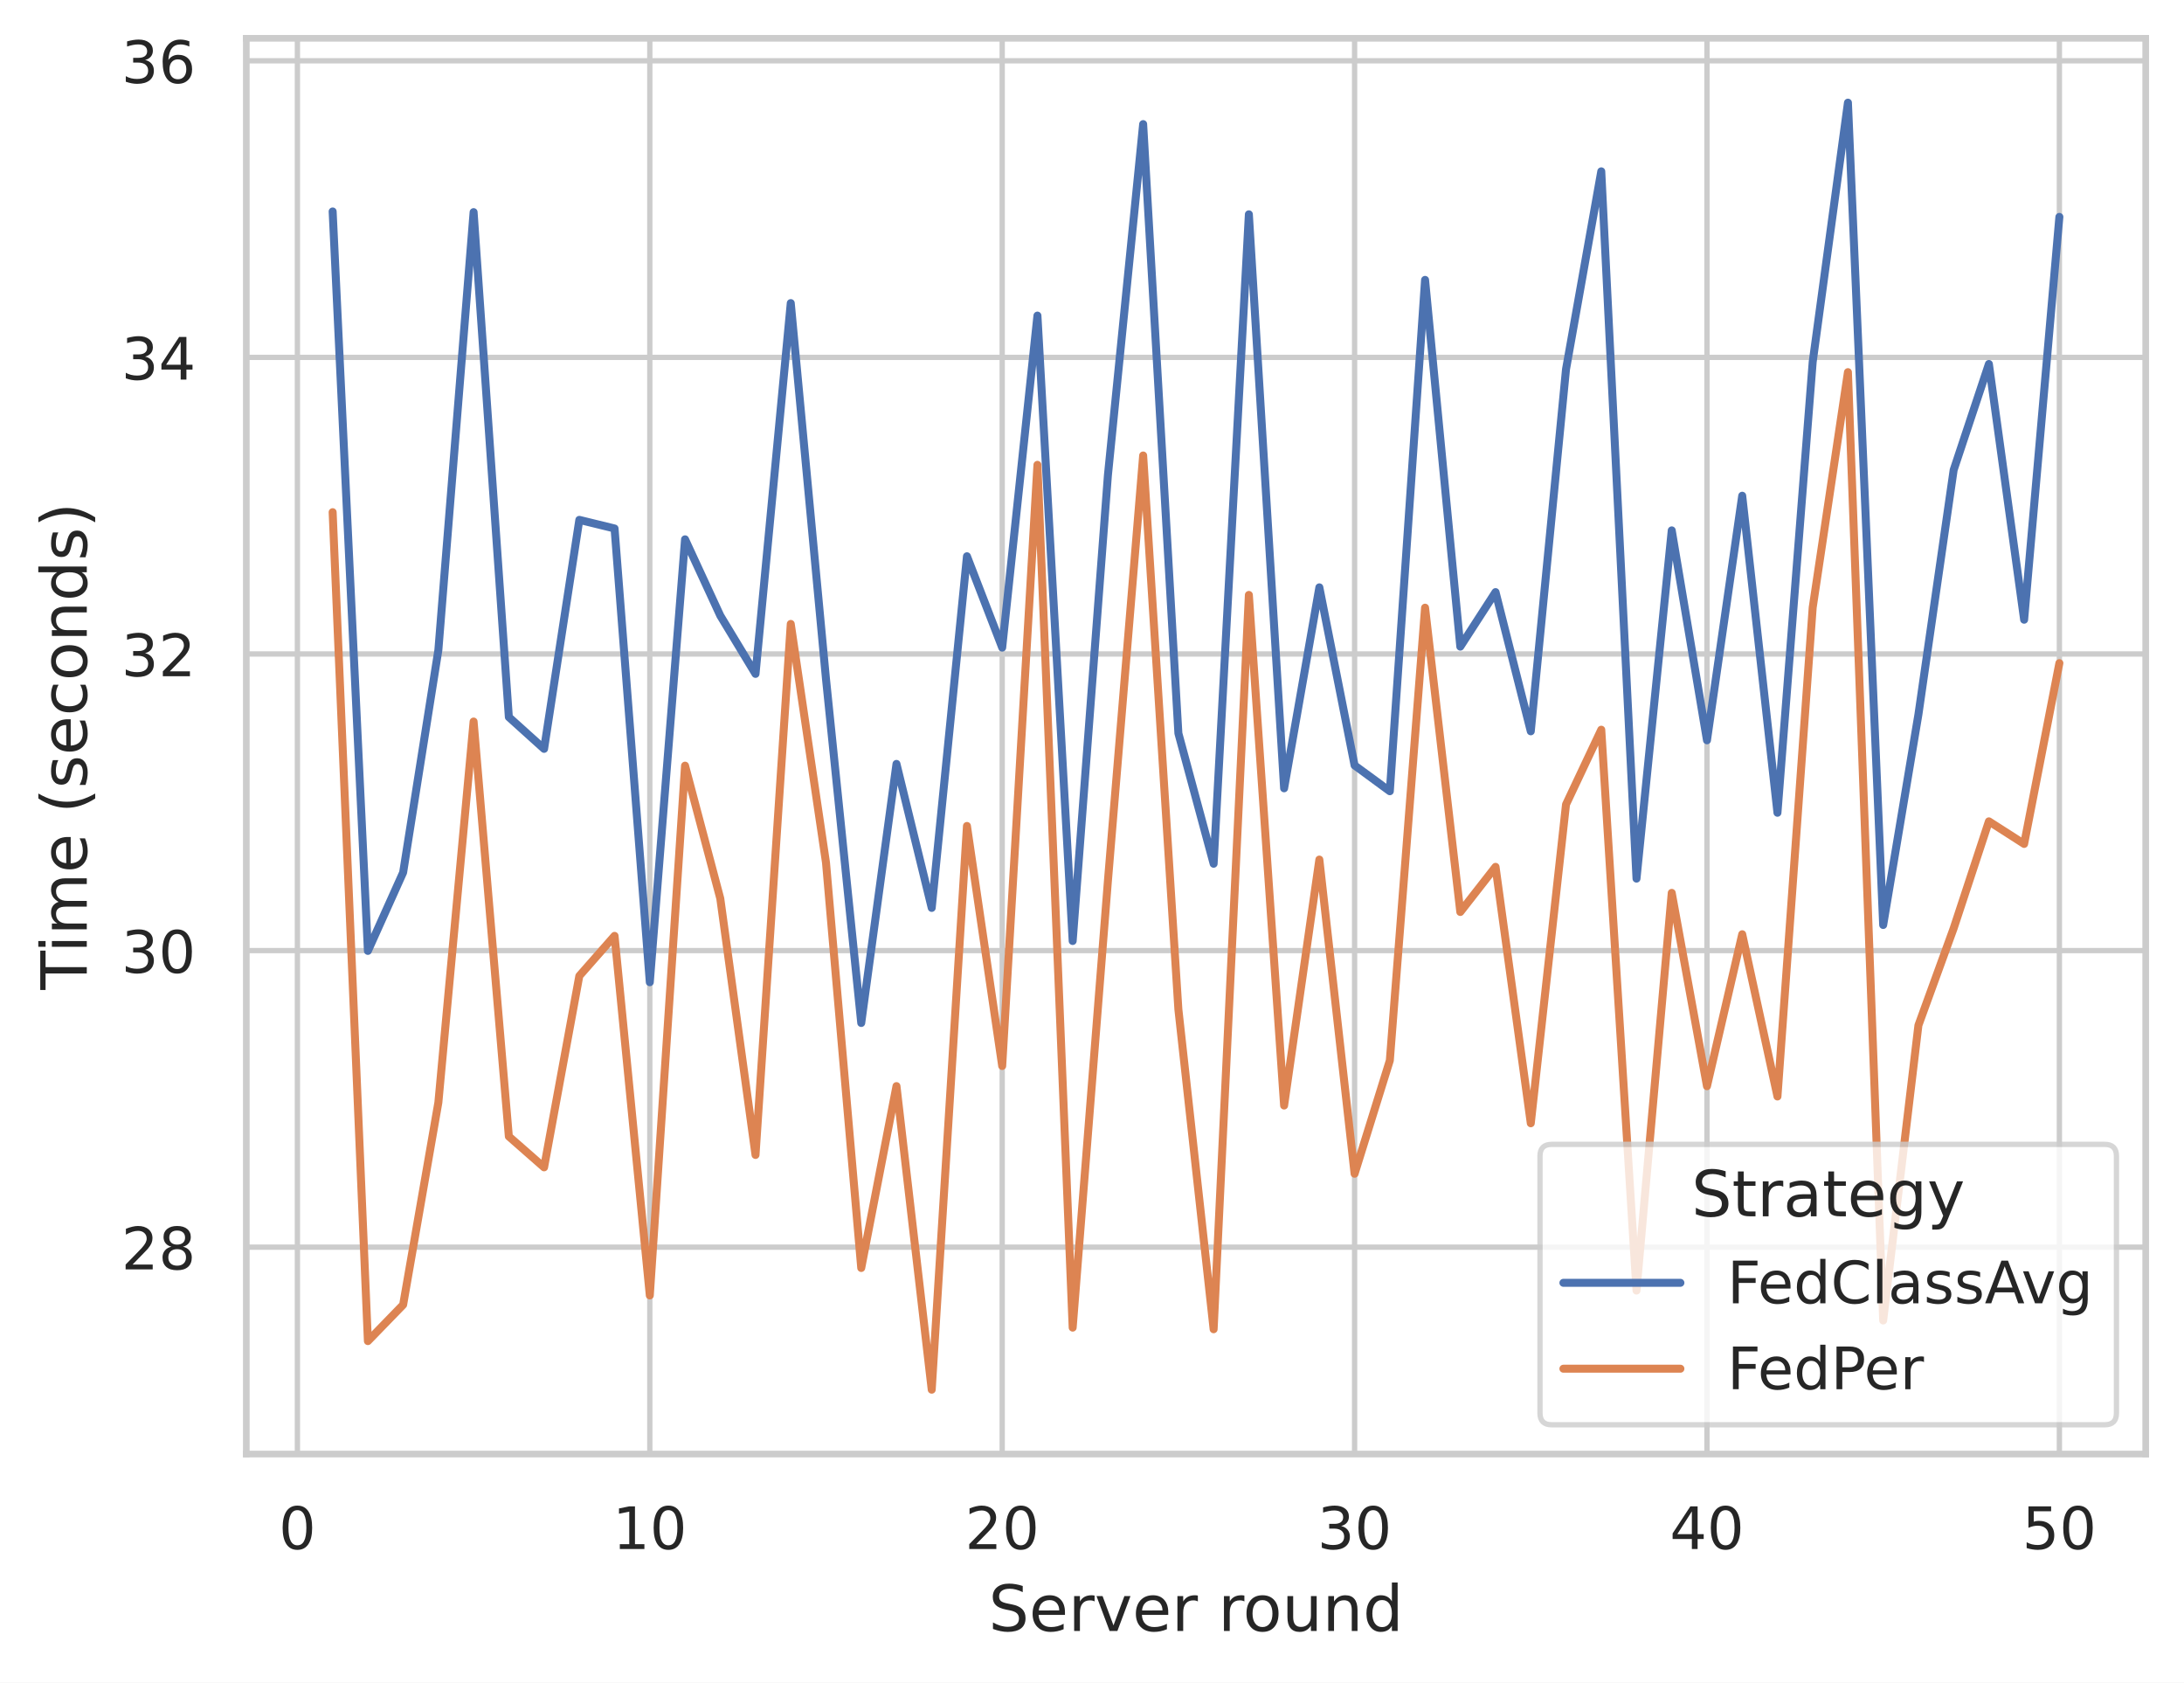
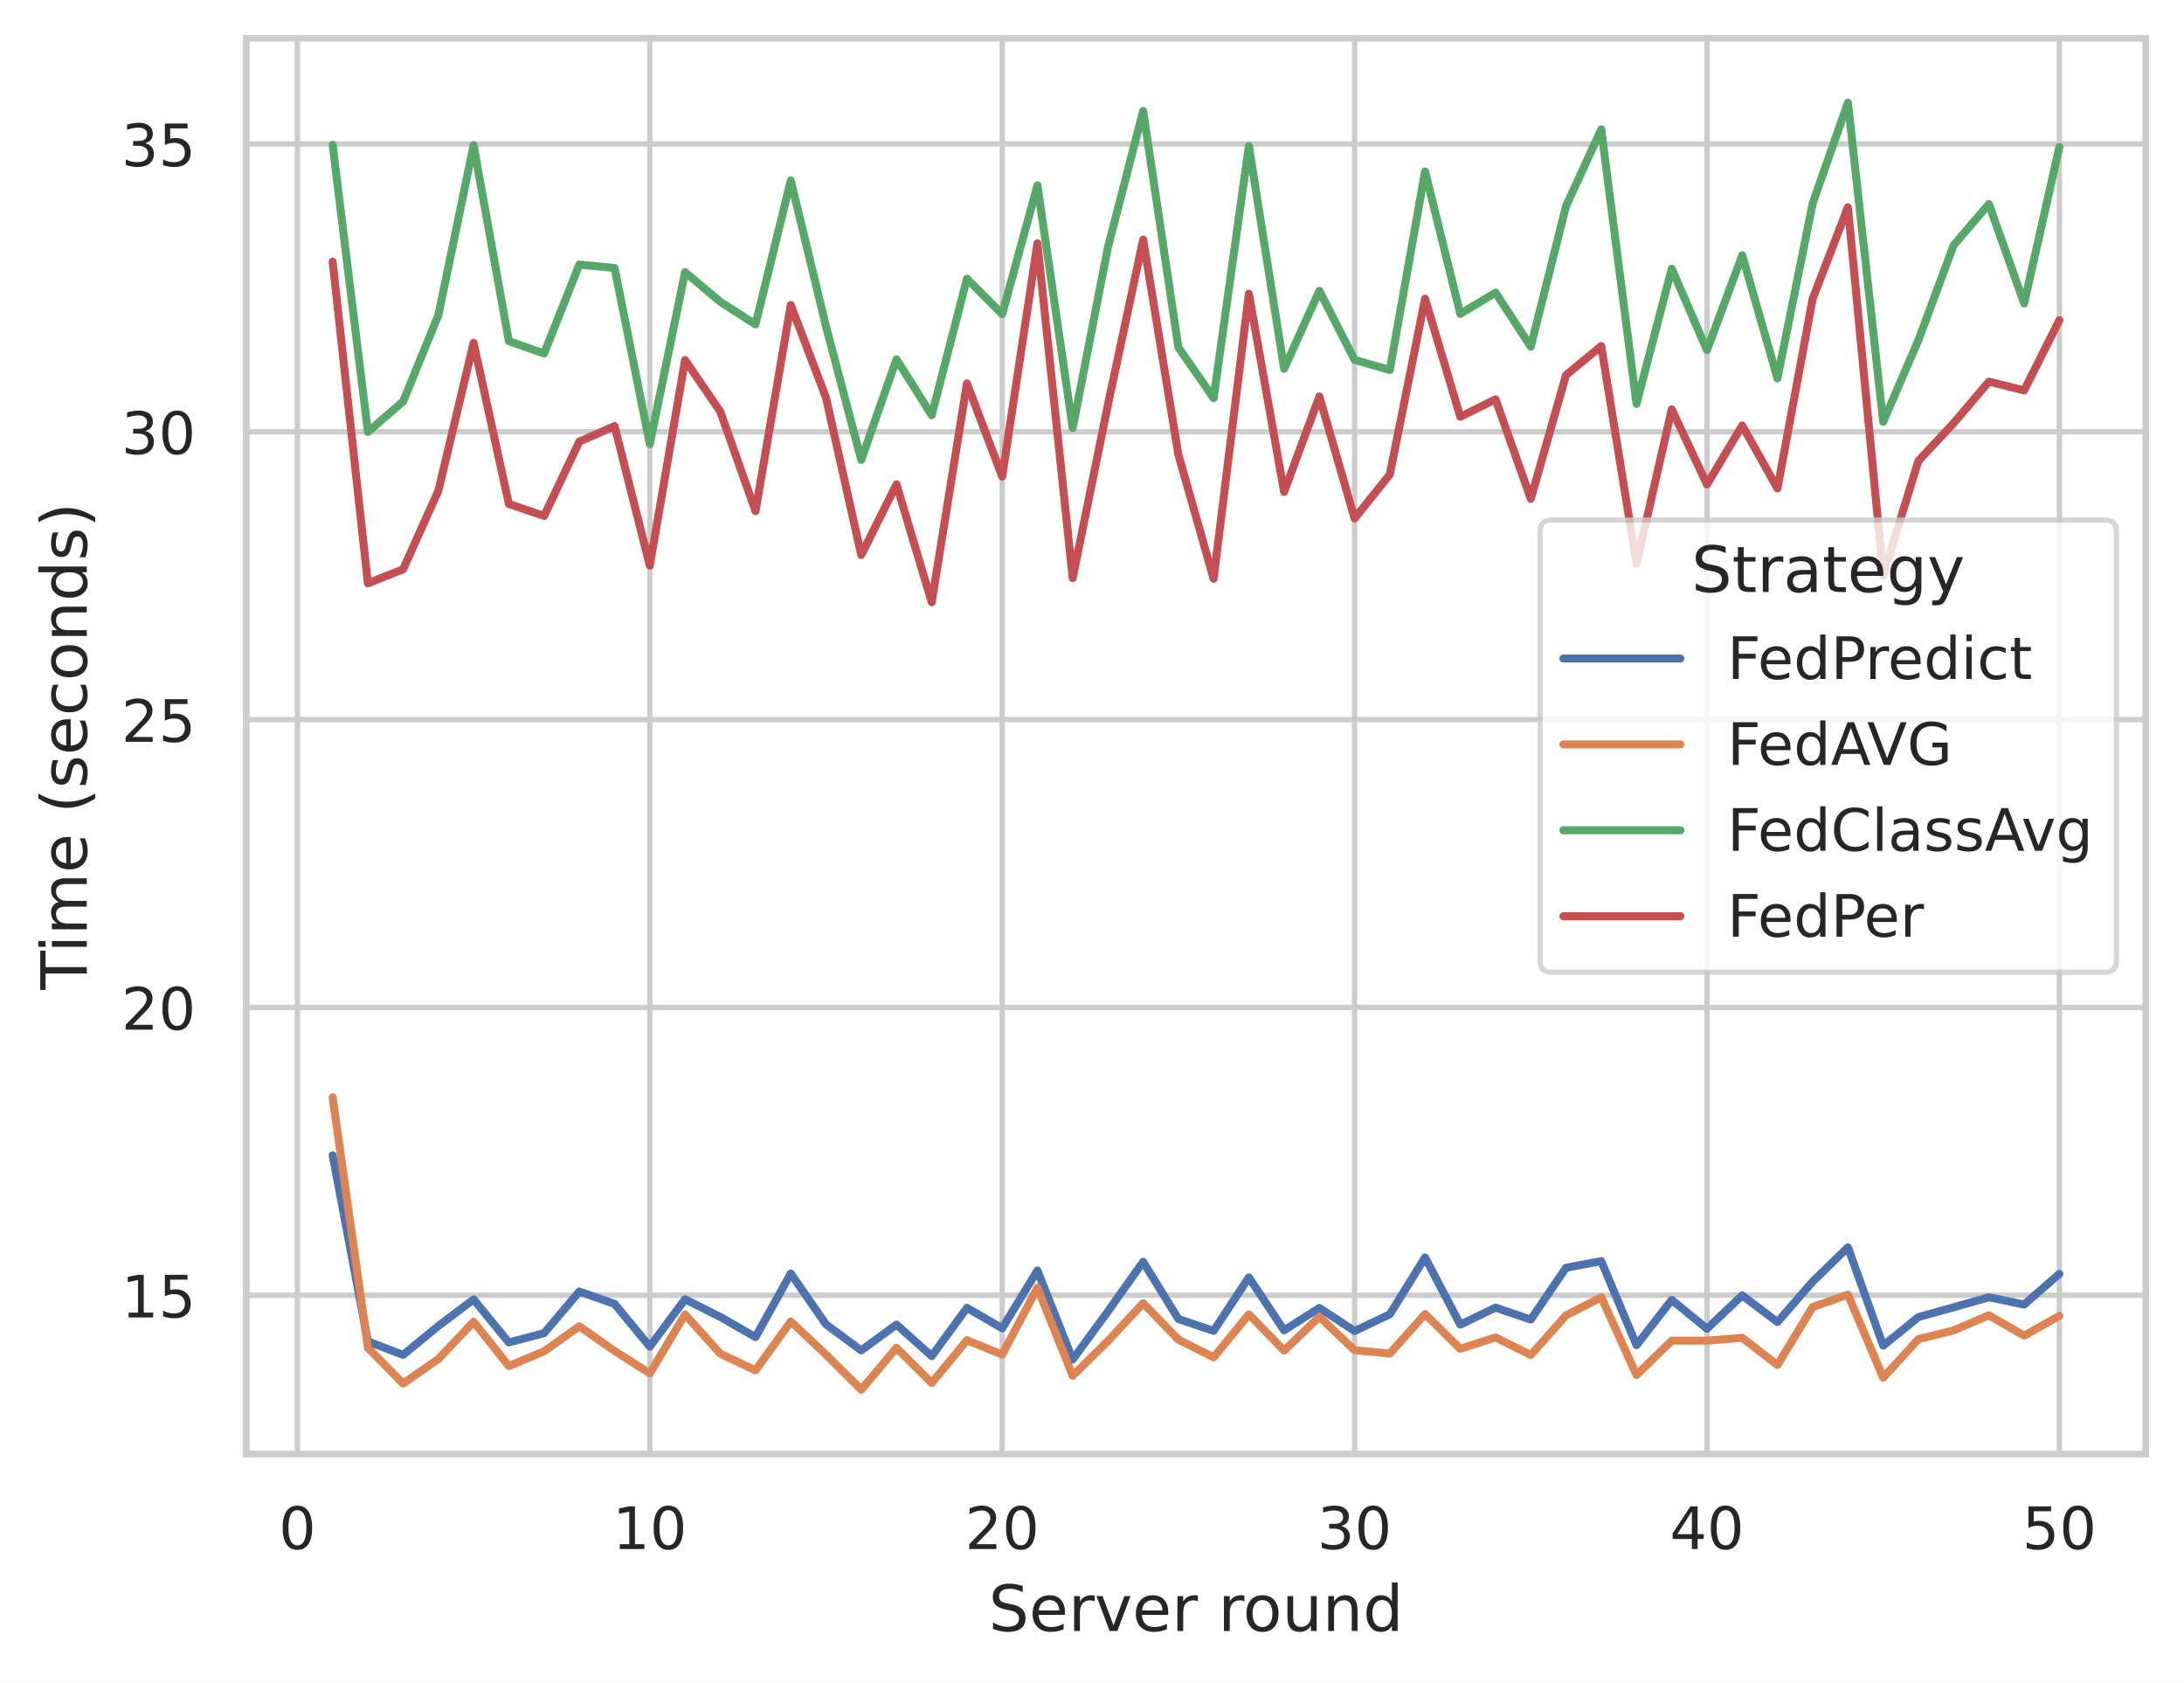
<svg xmlns="http://www.w3.org/2000/svg" xmlns:xlink="http://www.w3.org/1999/xlink" width="410.631pt" height="316.272pt" viewBox="0 0 410.631 316.272" version="1.1">
  <defs>
    <style type="text/css">*{stroke-linejoin: round; stroke-linecap: butt}</style>
  </defs>
  <g id="figure_1">
    <g id="patch_1">
      <path d="M 0 316.272  L 410.631 316.272  L 410.631 0  L 0 0  z " style="fill: #ffffff" />
    </g>
    <g id="axes_1">
      <g id="patch_2">
        <path d="M 46.311 273.312  L 403.431 273.312  L 403.431 7.2  L 46.311 7.2  z " style="fill: #ffffff" />
      </g>
      <g id="matplotlib.axis_1">
        <g id="xtick_1">
          <g id="line2d_1">
-             <path d="M 55.918 273.312  L 55.918 7.2  " clip-path="url(#p0d0c884f26)" style="fill: none; stroke: #cccccc; stroke-linecap: round" />
+             <path d="M 55.918 273.312  L 55.918 7.2  " clip-path="url(#pafe1ed4e66)" style="fill: none; stroke: #cccccc; stroke-linecap: round" />
          </g>
          <g id="text_1">
            <g style="fill: #262626" transform="translate(52.419 291.1703) scale(0.11 -0.11)">
              <defs>
                <path id="DejaVuSans-30" d="M 2034 4250  Q 1547 4250 1301 3770  Q 1056 3291 1056 2328  Q 1056 1369 1301 889  Q 1547 409 2034 409  Q 2525 409 2770 889  Q 3016 1369 3016 2328  Q 3016 3291 2770 3770  Q 2525 4250 2034 4250  z M 2034 4750  Q 2819 4750 3233 4129  Q 3647 3509 3647 2328  Q 3647 1150 3233 529  Q 2819 -91 2034 -91  Q 1250 -91 836 529  Q 422 1150 422 2328  Q 422 3509 836 4129  Q 1250 4750 2034 4750  z " transform="scale(0.015625)" />
              </defs>
              <use xlink:href="#DejaVuSans-30" />
            </g>
          </g>
        </g>
        <g id="xtick_2">
          <g id="line2d_2">
-             <path d="M 122.174 273.312  L 122.174 7.2  " clip-path="url(#p0d0c884f26)" style="fill: none; stroke: #cccccc; stroke-linecap: round" />
+             <path d="M 122.174 273.312  L 122.174 7.2  " clip-path="url(#pafe1ed4e66)" style="fill: none; stroke: #cccccc; stroke-linecap: round" />
          </g>
          <g id="text_2">
            <g style="fill: #262626" transform="translate(115.1757 291.1703) scale(0.11 -0.11)">
              <defs>
                <path id="DejaVuSans-31" d="M 794 531  L 1825 531  L 1825 4091  L 703 3866  L 703 4441  L 1819 4666  L 2450 4666  L 2450 531  L 3481 531  L 3481 0  L 794 0  L 794 531  z " transform="scale(0.015625)" />
              </defs>
              <use xlink:href="#DejaVuSans-31" />
              <use xlink:href="#DejaVuSans-30" x="63.623" />
            </g>
          </g>
        </g>
        <g id="xtick_3">
          <g id="line2d_3">
-             <path d="M 188.43 273.312  L 188.43 7.2  " clip-path="url(#p0d0c884f26)" style="fill: none; stroke: #cccccc; stroke-linecap: round" />
+             <path d="M 188.43 273.312  L 188.43 7.2  " clip-path="url(#pafe1ed4e66)" style="fill: none; stroke: #cccccc; stroke-linecap: round" />
          </g>
          <g id="text_3">
            <g style="fill: #262626" transform="translate(181.4317 291.1703) scale(0.11 -0.11)">
              <defs>
                <path id="DejaVuSans-32" d="M 1228 531  L 3431 531  L 3431 0  L 469 0  L 469 531  Q 828 903 1448 1529  Q 2069 2156 2228 2338  Q 2531 2678 2651 2914  Q 2772 3150 2772 3378  Q 2772 3750 2511 3984  Q 2250 4219 1831 4219  Q 1534 4219 1204 4116  Q 875 4013 500 3803  L 500 4441  Q 881 4594 1212 4672  Q 1544 4750 1819 4750  Q 2544 4750 2975 4387  Q 3406 4025 3406 3419  Q 3406 3131 3298 2873  Q 3191 2616 2906 2266  Q 2828 2175 2409 1742  Q 1991 1309 1228 531  z " transform="scale(0.015625)" />
              </defs>
              <use xlink:href="#DejaVuSans-32" />
              <use xlink:href="#DejaVuSans-30" x="63.623" />
            </g>
          </g>
        </g>
        <g id="xtick_4">
          <g id="line2d_4">
-             <path d="M 254.686 273.312  L 254.686 7.2  " clip-path="url(#p0d0c884f26)" style="fill: none; stroke: #cccccc; stroke-linecap: round" />
+             <path d="M 254.686 273.312  L 254.686 7.2  " clip-path="url(#pafe1ed4e66)" style="fill: none; stroke: #cccccc; stroke-linecap: round" />
          </g>
          <g id="text_4">
            <g style="fill: #262626" transform="translate(247.6877 291.1703) scale(0.11 -0.11)">
              <defs>
                <path id="DejaVuSans-33" d="M 2597 2516  Q 3050 2419 3304 2112  Q 3559 1806 3559 1356  Q 3559 666 3084 287  Q 2609 -91 1734 -91  Q 1441 -91 1130 -33  Q 819 25 488 141  L 488 750  Q 750 597 1062 519  Q 1375 441 1716 441  Q 2309 441 2620 675  Q 2931 909 2931 1356  Q 2931 1769 2642 2001  Q 2353 2234 1838 2234  L 1294 2234  L 1294 2753  L 1863 2753  Q 2328 2753 2575 2939  Q 2822 3125 2822 3475  Q 2822 3834 2567 4026  Q 2313 4219 1838 4219  Q 1578 4219 1281 4162  Q 984 4106 628 3988  L 628 4550  Q 988 4650 1302 4700  Q 1616 4750 1894 4750  Q 2613 4750 3031 4423  Q 3450 4097 3450 3541  Q 3450 3153 3228 2886  Q 3006 2619 2597 2516  z " transform="scale(0.015625)" />
              </defs>
              <use xlink:href="#DejaVuSans-33" />
              <use xlink:href="#DejaVuSans-30" x="63.623" />
            </g>
          </g>
        </g>
        <g id="xtick_5">
          <g id="line2d_5">
-             <path d="M 320.942 273.312  L 320.942 7.2  " clip-path="url(#p0d0c884f26)" style="fill: none; stroke: #cccccc; stroke-linecap: round" />
+             <path d="M 320.942 273.312  L 320.942 7.2  " clip-path="url(#pafe1ed4e66)" style="fill: none; stroke: #cccccc; stroke-linecap: round" />
          </g>
          <g id="text_5">
            <g style="fill: #262626" transform="translate(313.9437 291.1703) scale(0.11 -0.11)">
              <defs>
                <path id="DejaVuSans-34" d="M 2419 4116  L 825 1625  L 2419 1625  L 2419 4116  z M 2253 4666  L 3047 4666  L 3047 1625  L 3713 1625  L 3713 1100  L 3047 1100  L 3047 0  L 2419 0  L 2419 1100  L 313 1100  L 313 1709  L 2253 4666  z " transform="scale(0.015625)" />
              </defs>
              <use xlink:href="#DejaVuSans-34" />
              <use xlink:href="#DejaVuSans-30" x="63.623" />
            </g>
          </g>
        </g>
        <g id="xtick_6">
          <g id="line2d_6">
-             <path d="M 387.199 273.312  L 387.199 7.2  " clip-path="url(#p0d0c884f26)" style="fill: none; stroke: #cccccc; stroke-linecap: round" />
+             <path d="M 387.199 273.312  L 387.199 7.2  " clip-path="url(#pafe1ed4e66)" style="fill: none; stroke: #cccccc; stroke-linecap: round" />
          </g>
          <g id="text_6">
            <g style="fill: #262626" transform="translate(380.1998 291.1703) scale(0.11 -0.11)">
              <defs>
                <path id="DejaVuSans-35" d="M 691 4666  L 3169 4666  L 3169 4134  L 1269 4134  L 1269 2991  Q 1406 3038 1543 3061  Q 1681 3084 1819 3084  Q 2600 3084 3056 2656  Q 3513 2228 3513 1497  Q 3513 744 3044 326  Q 2575 -91 1722 -91  Q 1428 -91 1123 -41  Q 819 9 494 109  L 494 744  Q 775 591 1075 516  Q 1375 441 1709 441  Q 2250 441 2565 725  Q 2881 1009 2881 1497  Q 2881 1984 2565 2268  Q 2250 2553 1709 2553  Q 1456 2553 1204 2497  Q 953 2441 691 2322  L 691 4666  z " transform="scale(0.015625)" />
              </defs>
              <use xlink:href="#DejaVuSans-35" />
              <use xlink:href="#DejaVuSans-30" x="63.623" />
            </g>
          </g>
        </g>
        <g id="text_7">
          <g style="fill: #262626" transform="translate(185.8703 306.5761) scale(0.12 -0.12)">
            <defs>
              <path id="DejaVuSans-53" d="M 3425 4513  L 3425 3897  Q 3066 4069 2747 4153  Q 2428 4238 2131 4238  Q 1616 4238 1336 4038  Q 1056 3838 1056 3469  Q 1056 3159 1242 3001  Q 1428 2844 1947 2747  L 2328 2669  Q 3034 2534 3370 2195  Q 3706 1856 3706 1288  Q 3706 609 3251 259  Q 2797 -91 1919 -91  Q 1588 -91 1214 -16  Q 841 59 441 206  L 441 856  Q 825 641 1194 531  Q 1563 422 1919 422  Q 2459 422 2753 634  Q 3047 847 3047 1241  Q 3047 1584 2836 1778  Q 2625 1972 2144 2069  L 1759 2144  Q 1053 2284 737 2584  Q 422 2884 422 3419  Q 422 4038 858 4394  Q 1294 4750 2059 4750  Q 2388 4750 2728 4690  Q 3069 4631 3425 4513  z " transform="scale(0.015625)" />
              <path id="DejaVuSans-65" d="M 3597 1894  L 3597 1613  L 953 1613  Q 991 1019 1311 708  Q 1631 397 2203 397  Q 2534 397 2845 478  Q 3156 559 3463 722  L 3463 178  Q 3153 47 2828 -22  Q 2503 -91 2169 -91  Q 1331 -91 842 396  Q 353 884 353 1716  Q 353 2575 817 3079  Q 1281 3584 2069 3584  Q 2775 3584 3186 3129  Q 3597 2675 3597 1894  z M 3022 2063  Q 3016 2534 2758 2815  Q 2500 3097 2075 3097  Q 1594 3097 1305 2825  Q 1016 2553 972 2059  L 3022 2063  z " transform="scale(0.015625)" />
              <path id="DejaVuSans-72" d="M 2631 2963  Q 2534 3019 2420 3045  Q 2306 3072 2169 3072  Q 1681 3072 1420 2755  Q 1159 2438 1159 1844  L 1159 0  L 581 0  L 581 3500  L 1159 3500  L 1159 2956  Q 1341 3275 1631 3429  Q 1922 3584 2338 3584  Q 2397 3584 2469 3576  Q 2541 3569 2628 3553  L 2631 2963  z " transform="scale(0.015625)" />
              <path id="DejaVuSans-76" d="M 191 3500  L 800 3500  L 1894 563  L 2988 3500  L 3597 3500  L 2284 0  L 1503 0  L 191 3500  z " transform="scale(0.015625)" />
              <path id="DejaVuSans-20" transform="scale(0.015625)" />
              <path id="DejaVuSans-6f" d="M 1959 3097  Q 1497 3097 1228 2736  Q 959 2375 959 1747  Q 959 1119 1226 758  Q 1494 397 1959 397  Q 2419 397 2687 759  Q 2956 1122 2956 1747  Q 2956 2369 2687 2733  Q 2419 3097 1959 3097  z M 1959 3584  Q 2709 3584 3137 3096  Q 3566 2609 3566 1747  Q 3566 888 3137 398  Q 2709 -91 1959 -91  Q 1206 -91 779 398  Q 353 888 353 1747  Q 353 2609 779 3096  Q 1206 3584 1959 3584  z " transform="scale(0.015625)" />
              <path id="DejaVuSans-75" d="M 544 1381  L 544 3500  L 1119 3500  L 1119 1403  Q 1119 906 1312 657  Q 1506 409 1894 409  Q 2359 409 2629 706  Q 2900 1003 2900 1516  L 2900 3500  L 3475 3500  L 3475 0  L 2900 0  L 2900 538  Q 2691 219 2414 64  Q 2138 -91 1772 -91  Q 1169 -91 856 284  Q 544 659 544 1381  z M 1991 3584  L 1991 3584  z " transform="scale(0.015625)" />
              <path id="DejaVuSans-6e" d="M 3513 2113  L 3513 0  L 2938 0  L 2938 2094  Q 2938 2591 2744 2837  Q 2550 3084 2163 3084  Q 1697 3084 1428 2787  Q 1159 2491 1159 1978  L 1159 0  L 581 0  L 581 3500  L 1159 3500  L 1159 2956  Q 1366 3272 1645 3428  Q 1925 3584 2291 3584  Q 2894 3584 3203 3211  Q 3513 2838 3513 2113  z " transform="scale(0.015625)" />
              <path id="DejaVuSans-64" d="M 2906 2969  L 2906 4863  L 3481 4863  L 3481 0  L 2906 0  L 2906 525  Q 2725 213 2448 61  Q 2172 -91 1784 -91  Q 1150 -91 751 415  Q 353 922 353 1747  Q 353 2572 751 3078  Q 1150 3584 1784 3584  Q 2172 3584 2448 3432  Q 2725 3281 2906 2969  z M 947 1747  Q 947 1113 1208 752  Q 1469 391 1925 391  Q 2381 391 2643 752  Q 2906 1113 2906 1747  Q 2906 2381 2643 2742  Q 2381 3103 1925 3103  Q 1469 3103 1208 2742  Q 947 2381 947 1747  z " transform="scale(0.015625)" />
            </defs>
            <use xlink:href="#DejaVuSans-53" />
            <use xlink:href="#DejaVuSans-65" x="63.477" />
            <use xlink:href="#DejaVuSans-72" x="125" />
            <use xlink:href="#DejaVuSans-76" x="166.113" />
            <use xlink:href="#DejaVuSans-65" x="225.293" />
            <use xlink:href="#DejaVuSans-72" x="286.816" />
            <use xlink:href="#DejaVuSans-20" x="327.93" />
            <use xlink:href="#DejaVuSans-72" x="359.717" />
            <use xlink:href="#DejaVuSans-6f" x="398.58" />
            <use xlink:href="#DejaVuSans-75" x="459.762" />
            <use xlink:href="#DejaVuSans-6e" x="523.141" />
            <use xlink:href="#DejaVuSans-64" x="586.52" />
          </g>
        </g>
      </g>
      <g id="matplotlib.axis_2">
        <g id="ytick_1">
          <g id="line2d_7">
-             <path d="M 46.311 234.43  L 403.431 234.43  " clip-path="url(#p0d0c884f26)" style="fill: none; stroke: #cccccc; stroke-linecap: round" />
+             <path d="M 46.311 243.46  L 403.431 243.46  " clip-path="url(#pafe1ed4e66)" style="fill: none; stroke: #cccccc; stroke-linecap: round" />
          </g>
          <g id="text_8">
-             <g style="fill: #262626" transform="translate(22.81375 238.6095) scale(0.11 -0.11)">
-               <defs>
-                 <path id="DejaVuSans-38" d="M 2034 2216  Q 1584 2216 1326 1975  Q 1069 1734 1069 1313  Q 1069 891 1326 650  Q 1584 409 2034 409  Q 2484 409 2743 651  Q 3003 894 3003 1313  Q 3003 1734 2745 1975  Q 2488 2216 2034 2216  z M 1403 2484  Q 997 2584 770 2862  Q 544 3141 544 3541  Q 544 4100 942 4425  Q 1341 4750 2034 4750  Q 2731 4750 3128 4425  Q 3525 4100 3525 3541  Q 3525 3141 3298 2862  Q 3072 2584 2669 2484  Q 3125 2378 3379 2068  Q 3634 1759 3634 1313  Q 3634 634 3220 271  Q 2806 -91 2034 -91  Q 1263 -91 848 271  Q 434 634 434 1313  Q 434 1759 690 2068  Q 947 2378 1403 2484  z M 1172 3481  Q 1172 3119 1398 2916  Q 1625 2713 2034 2713  Q 2441 2713 2670 2916  Q 2900 3119 2900 3481  Q 2900 3844 2670 4047  Q 2441 4250 2034 4250  Q 1625 4250 1398 4047  Q 1172 3844 1172 3481  z " transform="scale(0.015625)" />
-               </defs>
-               <use xlink:href="#DejaVuSans-32" />
-               <use xlink:href="#DejaVuSans-38" x="63.623" />
+             <g style="fill: #262626" transform="translate(22.81375 247.6391) scale(0.11 -0.11)">
+               <use xlink:href="#DejaVuSans-31" />
+               <use xlink:href="#DejaVuSans-35" x="63.623" />
            </g>
          </g>
        </g>
        <g id="ytick_2">
          <g id="line2d_8">
-             <path d="M 46.311 178.678  L 403.431 178.678  " clip-path="url(#p0d0c884f26)" style="fill: none; stroke: #cccccc; stroke-linecap: round" />
+             <path d="M 46.311 189.36  L 403.431 189.36  " clip-path="url(#pafe1ed4e66)" style="fill: none; stroke: #cccccc; stroke-linecap: round" />
          </g>
          <g id="text_9">
-             <g style="fill: #262626" transform="translate(22.81375 182.8576) scale(0.11 -0.11)">
-               <use xlink:href="#DejaVuSans-33" />
+             <g style="fill: #262626" transform="translate(22.81375 193.5391) scale(0.11 -0.11)">
+               <use xlink:href="#DejaVuSans-32" />
              <use xlink:href="#DejaVuSans-30" x="63.623" />
            </g>
          </g>
        </g>
        <g id="ytick_3">
          <g id="line2d_9">
-             <path d="M 46.311 122.927  L 403.431 122.927  " clip-path="url(#p0d0c884f26)" style="fill: none; stroke: #cccccc; stroke-linecap: round" />
+             <path d="M 46.311 135.26  L 403.431 135.26  " clip-path="url(#pafe1ed4e66)" style="fill: none; stroke: #cccccc; stroke-linecap: round" />
          </g>
          <g id="text_10">
-             <g style="fill: #262626" transform="translate(22.81375 127.1057) scale(0.11 -0.11)">
-               <use xlink:href="#DejaVuSans-33" />
-               <use xlink:href="#DejaVuSans-32" x="63.623" />
+             <g style="fill: #262626" transform="translate(22.81375 139.4391) scale(0.11 -0.11)">
+               <use xlink:href="#DejaVuSans-32" />
+               <use xlink:href="#DejaVuSans-35" x="63.623" />
            </g>
          </g>
        </g>
        <g id="ytick_4">
          <g id="line2d_10">
-             <path d="M 46.311 67.175  L 403.431 67.175  " clip-path="url(#p0d0c884f26)" style="fill: none; stroke: #cccccc; stroke-linecap: round" />
+             <path d="M 46.311 81.16  L 403.431 81.16  " clip-path="url(#pafe1ed4e66)" style="fill: none; stroke: #cccccc; stroke-linecap: round" />
          </g>
          <g id="text_11">
-             <g style="fill: #262626" transform="translate(22.81375 71.35381) scale(0.11 -0.11)">
+             <g style="fill: #262626" transform="translate(22.81375 85.33915) scale(0.11 -0.11)">
              <use xlink:href="#DejaVuSans-33" />
-               <use xlink:href="#DejaVuSans-34" x="63.623" />
+               <use xlink:href="#DejaVuSans-30" x="63.623" />
            </g>
          </g>
        </g>
        <g id="ytick_5">
          <g id="line2d_11">
-             <path d="M 46.311 11.423  L 403.431 11.423  " clip-path="url(#p0d0c884f26)" style="fill: none; stroke: #cccccc; stroke-linecap: round" />
+             <path d="M 46.311 27.06  L 403.431 27.06  " clip-path="url(#pafe1ed4e66)" style="fill: none; stroke: #cccccc; stroke-linecap: round" />
          </g>
          <g id="text_12">
-             <g style="fill: #262626" transform="translate(22.81375 15.60192) scale(0.11 -0.11)">
-               <defs>
-                 <path id="DejaVuSans-36" d="M 2113 2584  Q 1688 2584 1439 2293  Q 1191 2003 1191 1497  Q 1191 994 1439 701  Q 1688 409 2113 409  Q 2538 409 2786 701  Q 3034 994 3034 1497  Q 3034 2003 2786 2293  Q 2538 2584 2113 2584  z M 3366 4563  L 3366 3988  Q 3128 4100 2886 4159  Q 2644 4219 2406 4219  Q 1781 4219 1451 3797  Q 1122 3375 1075 2522  Q 1259 2794 1537 2939  Q 1816 3084 2150 3084  Q 2853 3084 3261 2657  Q 3669 2231 3669 1497  Q 3669 778 3244 343  Q 2819 -91 2113 -91  Q 1303 -91 875 529  Q 447 1150 447 2328  Q 447 3434 972 4092  Q 1497 4750 2381 4750  Q 2619 4750 2861 4703  Q 3103 4656 3366 4563  z " transform="scale(0.015625)" />
-               </defs>
+             <g style="fill: #262626" transform="translate(22.81375 31.23916) scale(0.11 -0.11)">
              <use xlink:href="#DejaVuSans-33" />
-               <use xlink:href="#DejaVuSans-36" x="63.623" />
+               <use xlink:href="#DejaVuSans-35" x="63.623" />
            </g>
          </g>
        </g>
        <g id="text_13">
          <g style="fill: #262626" transform="translate(16.31812 186.0501) rotate(-90) scale(0.12 -0.12)">
            <defs>
              <path id="DejaVuSans-54" d="M -19 4666  L 3928 4666  L 3928 4134  L 2272 4134  L 2272 0  L 1638 0  L 1638 4134  L -19 4134  L -19 4666  z " transform="scale(0.015625)" />
              <path id="DejaVuSans-69" d="M 603 3500  L 1178 3500  L 1178 0  L 603 0  L 603 3500  z M 603 4863  L 1178 4863  L 1178 4134  L 603 4134  L 603 4863  z " transform="scale(0.015625)" />
              <path id="DejaVuSans-6d" d="M 3328 2828  Q 3544 3216 3844 3400  Q 4144 3584 4550 3584  Q 5097 3584 5394 3201  Q 5691 2819 5691 2113  L 5691 0  L 5113 0  L 5113 2094  Q 5113 2597 4934 2840  Q 4756 3084 4391 3084  Q 3944 3084 3684 2787  Q 3425 2491 3425 1978  L 3425 0  L 2847 0  L 2847 2094  Q 2847 2600 2669 2842  Q 2491 3084 2119 3084  Q 1678 3084 1418 2786  Q 1159 2488 1159 1978  L 1159 0  L 581 0  L 581 3500  L 1159 3500  L 1159 2956  Q 1356 3278 1631 3431  Q 1906 3584 2284 3584  Q 2666 3584 2933 3390  Q 3200 3197 3328 2828  z " transform="scale(0.015625)" />
              <path id="DejaVuSans-28" d="M 1984 4856  Q 1566 4138 1362 3434  Q 1159 2731 1159 2009  Q 1159 1288 1364 580  Q 1569 -128 1984 -844  L 1484 -844  Q 1016 -109 783 600  Q 550 1309 550 2009  Q 550 2706 781 3412  Q 1013 4119 1484 4856  L 1984 4856  z " transform="scale(0.015625)" />
              <path id="DejaVuSans-73" d="M 2834 3397  L 2834 2853  Q 2591 2978 2328 3040  Q 2066 3103 1784 3103  Q 1356 3103 1142 2972  Q 928 2841 928 2578  Q 928 2378 1081 2264  Q 1234 2150 1697 2047  L 1894 2003  Q 2506 1872 2764 1633  Q 3022 1394 3022 966  Q 3022 478 2636 193  Q 2250 -91 1575 -91  Q 1294 -91 989 -36  Q 684 19 347 128  L 347 722  Q 666 556 975 473  Q 1284 391 1588 391  Q 1994 391 2212 530  Q 2431 669 2431 922  Q 2431 1156 2273 1281  Q 2116 1406 1581 1522  L 1381 1569  Q 847 1681 609 1914  Q 372 2147 372 2553  Q 372 3047 722 3315  Q 1072 3584 1716 3584  Q 2034 3584 2315 3537  Q 2597 3491 2834 3397  z " transform="scale(0.015625)" />
              <path id="DejaVuSans-63" d="M 3122 3366  L 3122 2828  Q 2878 2963 2633 3030  Q 2388 3097 2138 3097  Q 1578 3097 1268 2742  Q 959 2388 959 1747  Q 959 1106 1268 751  Q 1578 397 2138 397  Q 2388 397 2633 464  Q 2878 531 3122 666  L 3122 134  Q 2881 22 2623 -34  Q 2366 -91 2075 -91  Q 1284 -91 818 406  Q 353 903 353 1747  Q 353 2603 823 3093  Q 1294 3584 2113 3584  Q 2378 3584 2631 3529  Q 2884 3475 3122 3366  z " transform="scale(0.015625)" />
              <path id="DejaVuSans-29" d="M 513 4856  L 1013 4856  Q 1481 4119 1714 3412  Q 1947 2706 1947 2009  Q 1947 1309 1714 600  Q 1481 -109 1013 -844  L 513 -844  Q 928 -128 1133 580  Q 1338 1288 1338 2009  Q 1338 2731 1133 3434  Q 928 4138 513 4856  z " transform="scale(0.015625)" />
            </defs>
            <use xlink:href="#DejaVuSans-54" />
            <use xlink:href="#DejaVuSans-69" x="57.959" />
            <use xlink:href="#DejaVuSans-6d" x="85.742" />
            <use xlink:href="#DejaVuSans-65" x="183.154" />
            <use xlink:href="#DejaVuSans-20" x="244.678" />
            <use xlink:href="#DejaVuSans-28" x="276.465" />
            <use xlink:href="#DejaVuSans-73" x="315.479" />
            <use xlink:href="#DejaVuSans-65" x="367.578" />
            <use xlink:href="#DejaVuSans-63" x="429.102" />
            <use xlink:href="#DejaVuSans-6f" x="484.082" />
            <use xlink:href="#DejaVuSans-6e" x="545.264" />
            <use xlink:href="#DejaVuSans-64" x="608.643" />
            <use xlink:href="#DejaVuSans-73" x="672.119" />
            <use xlink:href="#DejaVuSans-29" x="724.219" />
          </g>
        </g>
      </g>
      <g id="PolyCollection_1" />
      <g id="PolyCollection_2" />
+       <g id="PolyCollection_3" />
+       <g id="PolyCollection_4" />
      <g id="line2d_12">
-         <path d="M 62.544 39.747  L 69.17 178.738  L 75.795 164  L 82.421 122.187  L 89.046 39.874  L 95.672 134.79  L 102.298 140.761  L 108.923 97.718  L 115.549 99.338  L 122.174 184.625  L 128.8 101.375  L 135.426 115.717  L 142.051 126.668  L 148.677 56.972  L 155.302 127.64  L 161.928 192.287  L 168.554 143.59  L 175.179 170.658  L 181.805 104.559  L 188.43 121.727  L 195.056 59.323  L 201.682 176.878  L 208.307 89.34  L 214.933 23.328  L 221.558 137.836  L 228.184 162.357  L 234.81 40.283  L 241.435 148.174  L 248.061 110.403  L 254.686 143.866  L 261.312 148.726  L 267.938 52.61  L 274.563 121.545  L 281.189 111.298  L 287.814 137.462  L 294.44 69.402  L 301.066 32.208  L 307.691 165.152  L 314.317 99.695  L 320.942 139.152  L 327.568 93.182  L 334.194 152.773  L 340.819 68.029  L 347.445 19.296  L 354.071 173.869  L 360.696 134.306  L 367.322 88.338  L 373.947 68.417  L 380.573 116.486  L 387.199 40.772  " clip-path="url(#p0d0c884f26)" style="fill: none; stroke: #4c72b0; stroke-width: 1.5; stroke-linecap: round" />
+         <path d="M 62.544 217.158  L 69.17 252.149  L 75.795 254.673  L 82.421 249.234  L 89.046 244.249  L 95.672 252.34  L 102.298 250.593  L 108.923 242.772  L 115.549 245.09  L 122.174 253.12  L 128.8 244.213  L 135.426 247.544  L 142.051 251.33  L 148.677 239.382  L 155.302 248.941  L 161.928 253.831  L 168.554 248.98  L 175.179 254.902  L 181.805 245.831  L 188.43 249.675  L 195.056 238.808  L 201.682 255.548  L 208.307 246.509  L 214.933 237.174  L 221.558 247.931  L 228.184 250.152  L 234.81 240.113  L 241.435 250.06  L 248.061 245.852  L 254.686 250.192  L 261.312 247.051  L 267.938 236.357  L 274.563 248.992  L 281.189 245.791  L 287.814 248.031  L 294.44 238.287  L 301.066 237.06  L 307.691 252.85  L 314.317 244.336  L 320.942 249.76  L 327.568 243.498  L 334.194 248.496  L 340.819 240.904  L 347.445 234.466  L 354.071 252.936  L 360.696 247.568  L 367.322 245.729  L 373.947 243.844  L 380.573 245.208  L 387.199 239.442  " clip-path="url(#pafe1ed4e66)" style="fill: none; stroke: #4c72b0; stroke-width: 1.5; stroke-linecap: round" />
      </g>
      <g id="line2d_13">
-         <path d="M 62.544 96.271  L 69.17 252.083  L 75.795 245.257  L 82.421 207.233  L 89.046 135.625  L 95.672 213.613  L 102.298 219.422  L 108.923 183.443  L 115.549 175.913  L 122.174 243.502  L 128.8 143.92  L 135.426 168.891  L 142.051 217.093  L 148.677 117.279  L 155.302 162.146  L 161.928 238.34  L 168.554 204.153  L 175.179 261.216  L 181.805 155.255  L 188.43 200.37  L 195.056 87.375  L 201.682 249.548  L 208.307 165.6  L 214.933 85.617  L 221.558 189.741  L 228.184 249.855  L 234.81 111.828  L 241.435 207.803  L 248.061 161.574  L 254.686 220.627  L 261.312 199.336  L 267.938 114.227  L 274.563 171.423  L 281.189 162.941  L 287.814 211.138  L 294.44 151.21  L 301.066 137.162  L 307.691 242.589  L 314.317 167.831  L 320.942 204.171  L 327.568 175.608  L 334.194 206.105  L 340.819 114.197  L 347.445 69.951  L 354.071 248.21  L 360.696 192.729  L 367.322 174.496  L 373.947 154.387  L 380.573 158.63  L 387.199 124.646  " clip-path="url(#p0d0c884f26)" style="fill: none; stroke: #dd8452; stroke-width: 1.5; stroke-linecap: round" />
-       </g>
-       <g id="line2d_14" />
-       <g id="line2d_15" />
+         <path d="M 62.544 206.251  L 69.17 253.343  L 75.795 260.065  L 82.421 255.448  L 89.046 248.451  L 95.672 256.775  L 102.298 253.995  L 108.923 249.294  L 115.549 253.938  L 122.174 258.146  L 128.8 247.077  L 135.426 254.448  L 142.051 257.581  L 148.677 248.4  L 155.302 254.623  L 161.928 261.216  L 168.554 253.346  L 175.179 259.953  L 181.805 251.913  L 188.43 254.615  L 195.056 242.048  L 201.682 258.589  L 208.307 252.067  L 214.933 244.952  L 221.558 251.802  L 228.184 255.135  L 234.81 247.059  L 241.435 253.861  L 248.061 247.507  L 254.686 253.789  L 261.312 254.422  L 267.938 247.007  L 274.563 253.534  L 281.189 251.392  L 287.814 254.693  L 294.44 247.248  L 301.066 243.853  L 307.691 258.453  L 314.317 251.997  L 320.942 251.997  L 327.568 251.467  L 334.194 256.562  L 340.819 245.667  L 347.445 243.362  L 354.071 258.946  L 360.696 251.716  L 367.322 250.069  L 373.947 247.226  L 380.573 251.053  L 387.199 247.35  " clip-path="url(#pafe1ed4e66)" style="fill: none; stroke: #dd8452; stroke-width: 1.5; stroke-linecap: round" />
+       </g>
+       <g id="line2d_14">
+         <path d="M 62.544 27.234  L 69.17 81.183  L 75.795 75.463  L 82.421 59.233  L 89.046 27.283  L 95.672 64.125  L 102.298 66.442  L 108.923 49.736  L 115.549 50.364  L 122.174 83.468  L 128.8 51.155  L 135.426 56.722  L 142.051 60.972  L 148.677 33.92  L 155.302 61.349  L 161.928 86.442  L 168.554 67.541  L 175.179 78.047  L 181.805 52.391  L 188.43 59.054  L 195.056 34.832  L 201.682 80.461  L 208.307 46.484  L 214.933 20.861  L 221.558 65.307  L 228.184 74.825  L 234.81 27.442  L 241.435 69.32  L 248.061 54.659  L 254.686 67.648  L 261.312 69.534  L 267.938 32.227  L 274.563 58.984  L 281.189 55.006  L 287.814 65.162  L 294.44 38.745  L 301.066 24.308  L 307.691 75.91  L 314.317 50.503  L 320.942 65.818  L 327.568 47.975  L 334.194 71.105  L 340.819 38.212  L 347.445 19.296  L 354.071 79.293  L 360.696 63.937  L 367.322 46.095  L 373.947 38.362  L 380.573 57.02  L 387.199 27.632  " clip-path="url(#pafe1ed4e66)" style="fill: none; stroke: #55a868; stroke-width: 1.5; stroke-linecap: round" />
+       </g>
+       <g id="line2d_15">
+         <path d="M 62.544 49.174  L 69.17 109.652  L 75.795 107.002  L 82.421 92.244  L 89.046 64.449  L 95.672 94.72  L 102.298 96.974  L 108.923 83.009  L 115.549 80.086  L 122.174 106.321  L 128.8 67.669  L 135.426 77.361  L 142.051 96.07  L 148.677 57.328  L 155.302 74.743  L 161.928 104.318  L 168.554 91.048  L 175.179 113.197  L 181.805 72.068  L 188.43 89.579  L 195.056 45.721  L 201.682 108.668  L 208.307 76.084  L 214.933 45.038  L 221.558 85.454  L 228.184 108.787  L 234.81 55.212  L 241.435 92.465  L 248.061 74.521  L 254.686 97.442  L 261.312 89.178  L 267.938 56.143  L 274.563 78.344  L 281.189 75.051  L 287.814 93.759  L 294.44 70.498  L 301.066 65.045  L 307.691 105.967  L 314.317 76.95  L 320.942 91.055  L 327.568 79.968  L 334.194 91.806  L 340.819 56.132  L 347.445 38.958  L 354.071 108.148  L 360.696 86.614  L 367.322 79.537  L 373.947 71.731  L 380.573 73.378  L 387.199 60.188  " clip-path="url(#pafe1ed4e66)" style="fill: none; stroke: #c44e52; stroke-width: 1.5; stroke-linecap: round" />
+       </g>
+       <g id="line2d_16" />
+       <g id="line2d_17" />
+       <g id="line2d_18" />
+       <g id="line2d_19" />
      <g id="patch_3">
        <path d="M 46.311 273.312  L 46.311 7.2  " style="fill: none; stroke: #cccccc; stroke-width: 1.25; stroke-linejoin: miter; stroke-linecap: square" />
      </g>
      <g id="patch_4">
        <path d="M 403.431 273.312  L 403.431 7.2  " style="fill: none; stroke: #cccccc; stroke-width: 1.25; stroke-linejoin: miter; stroke-linecap: square" />
      </g>
      <g id="patch_5">
        <path d="M 46.311 273.312  L 403.431 273.312  " style="fill: none; stroke: #cccccc; stroke-width: 1.25; stroke-linejoin: miter; stroke-linecap: square" />
      </g>
      <g id="patch_6">
        <path d="M 46.311 7.2  L 403.431 7.2  " style="fill: none; stroke: #cccccc; stroke-width: 1.25; stroke-linejoin: miter; stroke-linecap: square" />
      </g>
      <g id="legend_1">
        <g id="patch_7">
-           <path d="M 291.747 267.812  L 395.731 267.812  Q 397.931 267.812 397.931 265.612  L 397.931 217.306  Q 397.931 215.106 395.731 215.106  L 291.747 215.106  Q 289.547 215.106 289.547 217.306  L 289.547 265.612  Q 289.547 267.812 291.747 267.812  z " style="fill: #ffffff; opacity: 0.8; stroke: #cccccc; stroke-linejoin: miter" />
+           <path d="M 291.747 182.755  L 395.731 182.755  Q 397.931 182.755 397.931 180.555  L 397.931 99.957  Q 397.931 97.757 395.731 97.757  L 291.747 97.757  Q 289.547 97.757 289.547 99.957  L 289.547 180.555  Q 289.547 182.755 291.747 182.755  z " style="fill: #ffffff; opacity: 0.8; stroke: #cccccc; stroke-linejoin: miter" />
        </g>
        <g id="text_14">
-           <g style="fill: #262626" transform="translate(318.03 228.6245) scale(0.12 -0.12)">
+           <g style="fill: #262626" transform="translate(318.03 111.2754) scale(0.12 -0.12)">
            <defs>
              <path id="DejaVuSans-74" d="M 1172 4494  L 1172 3500  L 2356 3500  L 2356 3053  L 1172 3053  L 1172 1153  Q 1172 725 1289 603  Q 1406 481 1766 481  L 2356 481  L 2356 0  L 1766 0  Q 1100 0 847 248  Q 594 497 594 1153  L 594 3053  L 172 3053  L 172 3500  L 594 3500  L 594 4494  L 1172 4494  z " transform="scale(0.015625)" />
              <path id="DejaVuSans-61" d="M 2194 1759  Q 1497 1759 1228 1600  Q 959 1441 959 1056  Q 959 750 1161 570  Q 1363 391 1709 391  Q 2188 391 2477 730  Q 2766 1069 2766 1631  L 2766 1759  L 2194 1759  z M 3341 1997  L 3341 0  L 2766 0  L 2766 531  Q 2569 213 2275 61  Q 1981 -91 1556 -91  Q 1019 -91 701 211  Q 384 513 384 1019  Q 384 1609 779 1909  Q 1175 2209 1959 2209  L 2766 2209  L 2766 2266  Q 2766 2663 2505 2880  Q 2244 3097 1772 3097  Q 1472 3097 1187 3025  Q 903 2953 641 2809  L 641 3341  Q 956 3463 1253 3523  Q 1550 3584 1831 3584  Q 2591 3584 2966 3190  Q 3341 2797 3341 1997  z " transform="scale(0.015625)" />
              <path id="DejaVuSans-67" d="M 2906 1791  Q 2906 2416 2648 2759  Q 2391 3103 1925 3103  Q 1463 3103 1205 2759  Q 947 2416 947 1791  Q 947 1169 1205 825  Q 1463 481 1925 481  Q 2391 481 2648 825  Q 2906 1169 2906 1791  z M 3481 434  Q 3481 -459 3084 -895  Q 2688 -1331 1869 -1331  Q 1566 -1331 1297 -1286  Q 1028 -1241 775 -1147  L 775 -588  Q 1028 -725 1275 -790  Q 1522 -856 1778 -856  Q 2344 -856 2625 -561  Q 2906 -266 2906 331  L 2906 616  Q 2728 306 2450 153  Q 2172 0 1784 0  Q 1141 0 747 490  Q 353 981 353 1791  Q 353 2603 747 3093  Q 1141 3584 1784 3584  Q 2172 3584 2450 3431  Q 2728 3278 2906 2969  L 2906 3500  L 3481 3500  L 3481 434  z " transform="scale(0.015625)" />
              <path id="DejaVuSans-79" d="M 2059 -325  Q 1816 -950 1584 -1140  Q 1353 -1331 966 -1331  L 506 -1331  L 506 -850  L 844 -850  Q 1081 -850 1212 -737  Q 1344 -625 1503 -206  L 1606 56  L 191 3500  L 800 3500  L 1894 763  L 2988 3500  L 3597 3500  L 2059 -325  z " transform="scale(0.015625)" />
            </defs>
            <use xlink:href="#DejaVuSans-53" />
            <use xlink:href="#DejaVuSans-74" x="63.477" />
            <use xlink:href="#DejaVuSans-72" x="102.686" />
            <use xlink:href="#DejaVuSans-61" x="143.799" />
            <use xlink:href="#DejaVuSans-74" x="205.078" />
            <use xlink:href="#DejaVuSans-65" x="244.287" />
            <use xlink:href="#DejaVuSans-67" x="305.811" />
            <use xlink:href="#DejaVuSans-79" x="369.287" />
          </g>
        </g>
-         <g id="line2d_16">
-           <path d="M 293.947 241.128  L 304.947 241.128  L 315.947 241.128  " style="fill: none; stroke: #4c72b0; stroke-width: 1.5; stroke-linecap: round" />
+         <g id="line2d_20">
+           <path d="M 293.947 123.779  L 304.947 123.779  L 315.947 123.779  " style="fill: none; stroke: #4c72b0; stroke-width: 1.5; stroke-linecap: round" />
        </g>
        <g id="text_15">
-           <g style="fill: #262626" transform="translate(324.7469 244.9784) scale(0.11 -0.11)">
+           <g style="fill: #262626" transform="translate(324.7469 127.6293) scale(0.11 -0.11)">
            <defs>
              <path id="DejaVuSans-46" d="M 628 4666  L 3309 4666  L 3309 4134  L 1259 4134  L 1259 2759  L 3109 2759  L 3109 2228  L 1259 2228  L 1259 0  L 628 0  L 628 4666  z " transform="scale(0.015625)" />
+               <path id="DejaVuSans-50" d="M 1259 4147  L 1259 2394  L 2053 2394  Q 2494 2394 2734 2622  Q 2975 2850 2975 3272  Q 2975 3691 2734 3919  Q 2494 4147 2053 4147  L 1259 4147  z M 628 4666  L 2053 4666  Q 2838 4666 3239 4311  Q 3641 3956 3641 3272  Q 3641 2581 3239 2228  Q 2838 1875 2053 1875  L 1259 1875  L 1259 0  L 628 0  L 628 4666  z " transform="scale(0.015625)" />
+             </defs>
+             <use xlink:href="#DejaVuSans-46" />
+             <use xlink:href="#DejaVuSans-65" x="52.02" />
+             <use xlink:href="#DejaVuSans-64" x="113.543" />
+             <use xlink:href="#DejaVuSans-50" x="177.02" />
+             <use xlink:href="#DejaVuSans-72" x="235.572" />
+             <use xlink:href="#DejaVuSans-65" x="274.436" />
+             <use xlink:href="#DejaVuSans-64" x="335.959" />
+             <use xlink:href="#DejaVuSans-69" x="399.436" />
+             <use xlink:href="#DejaVuSans-63" x="427.219" />
+             <use xlink:href="#DejaVuSans-74" x="482.199" />
+           </g>
+         </g>
+         <g id="line2d_21">
+           <path d="M 293.947 139.925  L 304.947 139.925  L 315.947 139.925  " style="fill: none; stroke: #dd8452; stroke-width: 1.5; stroke-linecap: round" />
+         </g>
+         <g id="text_16">
+           <g style="fill: #262626" transform="translate(324.7469 143.7752) scale(0.11 -0.11)">
+             <defs>
+               <path id="DejaVuSans-41" d="M 2188 4044  L 1331 1722  L 3047 1722  L 2188 4044  z M 1831 4666  L 2547 4666  L 4325 0  L 3669 0  L 3244 1197  L 1141 1197  L 716 0  L 50 0  L 1831 4666  z " transform="scale(0.015625)" />
+               <path id="DejaVuSans-56" d="M 1831 0  L 50 4666  L 709 4666  L 2188 738  L 3669 4666  L 4325 4666  L 2547 0  L 1831 0  z " transform="scale(0.015625)" />
+               <path id="DejaVuSans-47" d="M 3809 666  L 3809 1919  L 2778 1919  L 2778 2438  L 4434 2438  L 4434 434  Q 4069 175 3628 42  Q 3188 -91 2688 -91  Q 1594 -91 976 548  Q 359 1188 359 2328  Q 359 3472 976 4111  Q 1594 4750 2688 4750  Q 3144 4750 3555 4637  Q 3966 4525 4313 4306  L 4313 3634  Q 3963 3931 3569 4081  Q 3175 4231 2741 4231  Q 1884 4231 1454 3753  Q 1025 3275 1025 2328  Q 1025 1384 1454 906  Q 1884 428 2741 428  Q 3075 428 3337 486  Q 3600 544 3809 666  z " transform="scale(0.015625)" />
+             </defs>
+             <use xlink:href="#DejaVuSans-46" />
+             <use xlink:href="#DejaVuSans-65" x="52.02" />
+             <use xlink:href="#DejaVuSans-64" x="113.543" />
+             <use xlink:href="#DejaVuSans-41" x="177.02" />
+             <use xlink:href="#DejaVuSans-56" x="239.053" />
+             <use xlink:href="#DejaVuSans-47" x="307.461" />
+           </g>
+         </g>
+         <g id="line2d_22">
+           <path d="M 293.947 156.071  L 304.947 156.071  L 315.947 156.071  " style="fill: none; stroke: #55a868; stroke-width: 1.5; stroke-linecap: round" />
+         </g>
+         <g id="text_17">
+           <g style="fill: #262626" transform="translate(324.7469 159.9212) scale(0.11 -0.11)">
+             <defs>
              <path id="DejaVuSans-43" d="M 4122 4306  L 4122 3641  Q 3803 3938 3442 4084  Q 3081 4231 2675 4231  Q 1875 4231 1450 3742  Q 1025 3253 1025 2328  Q 1025 1406 1450 917  Q 1875 428 2675 428  Q 3081 428 3442 575  Q 3803 722 4122 1019  L 4122 359  Q 3791 134 3420 21  Q 3050 -91 2638 -91  Q 1578 -91 968 557  Q 359 1206 359 2328  Q 359 3453 968 4101  Q 1578 4750 2638 4750  Q 3056 4750 3426 4639  Q 3797 4528 4122 4306  z " transform="scale(0.015625)" />
              <path id="DejaVuSans-6c" d="M 603 4863  L 1178 4863  L 1178 0  L 603 0  L 603 4863  z " transform="scale(0.015625)" />
-               <path id="DejaVuSans-41" d="M 2188 4044  L 1331 1722  L 3047 1722  L 2188 4044  z M 1831 4666  L 2547 4666  L 4325 0  L 3669 0  L 3244 1197  L 1141 1197  L 716 0  L 50 0  L 1831 4666  z " transform="scale(0.015625)" />
            </defs>
            <use xlink:href="#DejaVuSans-46" />
            <use xlink:href="#DejaVuSans-65" x="52.02" />
            <use xlink:href="#DejaVuSans-64" x="113.543" />
            <use xlink:href="#DejaVuSans-43" x="177.02" />
            <use xlink:href="#DejaVuSans-6c" x="246.844" />
            <use xlink:href="#DejaVuSans-61" x="274.627" />
            <use xlink:href="#DejaVuSans-73" x="335.906" />
            <use xlink:href="#DejaVuSans-73" x="388.006" />
            <use xlink:href="#DejaVuSans-41" x="440.105" />
            <use xlink:href="#DejaVuSans-76" x="502.639" />
            <use xlink:href="#DejaVuSans-67" x="561.818" />
          </g>
        </g>
-         <g id="line2d_17">
-           <path d="M 293.947 257.274  L 304.947 257.274  L 315.947 257.274  " style="fill: none; stroke: #dd8452; stroke-width: 1.5; stroke-linecap: round" />
-         </g>
-         <g id="text_16">
-           <g style="fill: #262626" transform="translate(324.7469 261.1243) scale(0.11 -0.11)">
-             <defs>
-               <path id="DejaVuSans-50" d="M 1259 4147  L 1259 2394  L 2053 2394  Q 2494 2394 2734 2622  Q 2975 2850 2975 3272  Q 2975 3691 2734 3919  Q 2494 4147 2053 4147  L 1259 4147  z M 628 4666  L 2053 4666  Q 2838 4666 3239 4311  Q 3641 3956 3641 3272  Q 3641 2581 3239 2228  Q 2838 1875 2053 1875  L 1259 1875  L 1259 0  L 628 0  L 628 4666  z " transform="scale(0.015625)" />
-             </defs>
+         <g id="line2d_23">
+           <path d="M 293.947 172.217  L 304.947 172.217  L 315.947 172.217  " style="fill: none; stroke: #c44e52; stroke-width: 1.5; stroke-linecap: round" />
+         </g>
+         <g id="text_18">
+           <g style="fill: #262626" transform="translate(324.7469 176.0671) scale(0.11 -0.11)">
            <use xlink:href="#DejaVuSans-46" />
            <use xlink:href="#DejaVuSans-65" x="52.02" />
            <use xlink:href="#DejaVuSans-64" x="113.543" />
            <use xlink:href="#DejaVuSans-50" x="177.02" />
            <use xlink:href="#DejaVuSans-65" x="233.697" />
            <use xlink:href="#DejaVuSans-72" x="295.221" />
          </g>
        </g>
      </g>
    </g>
  </g>
  <defs>
-     <clipPath id="p0d0c884f26">
+     <clipPath id="pafe1ed4e66">
      <rect x="46.311" y="7.2" width="357.12" height="266.112" />
    </clipPath>
  </defs>
</svg>
